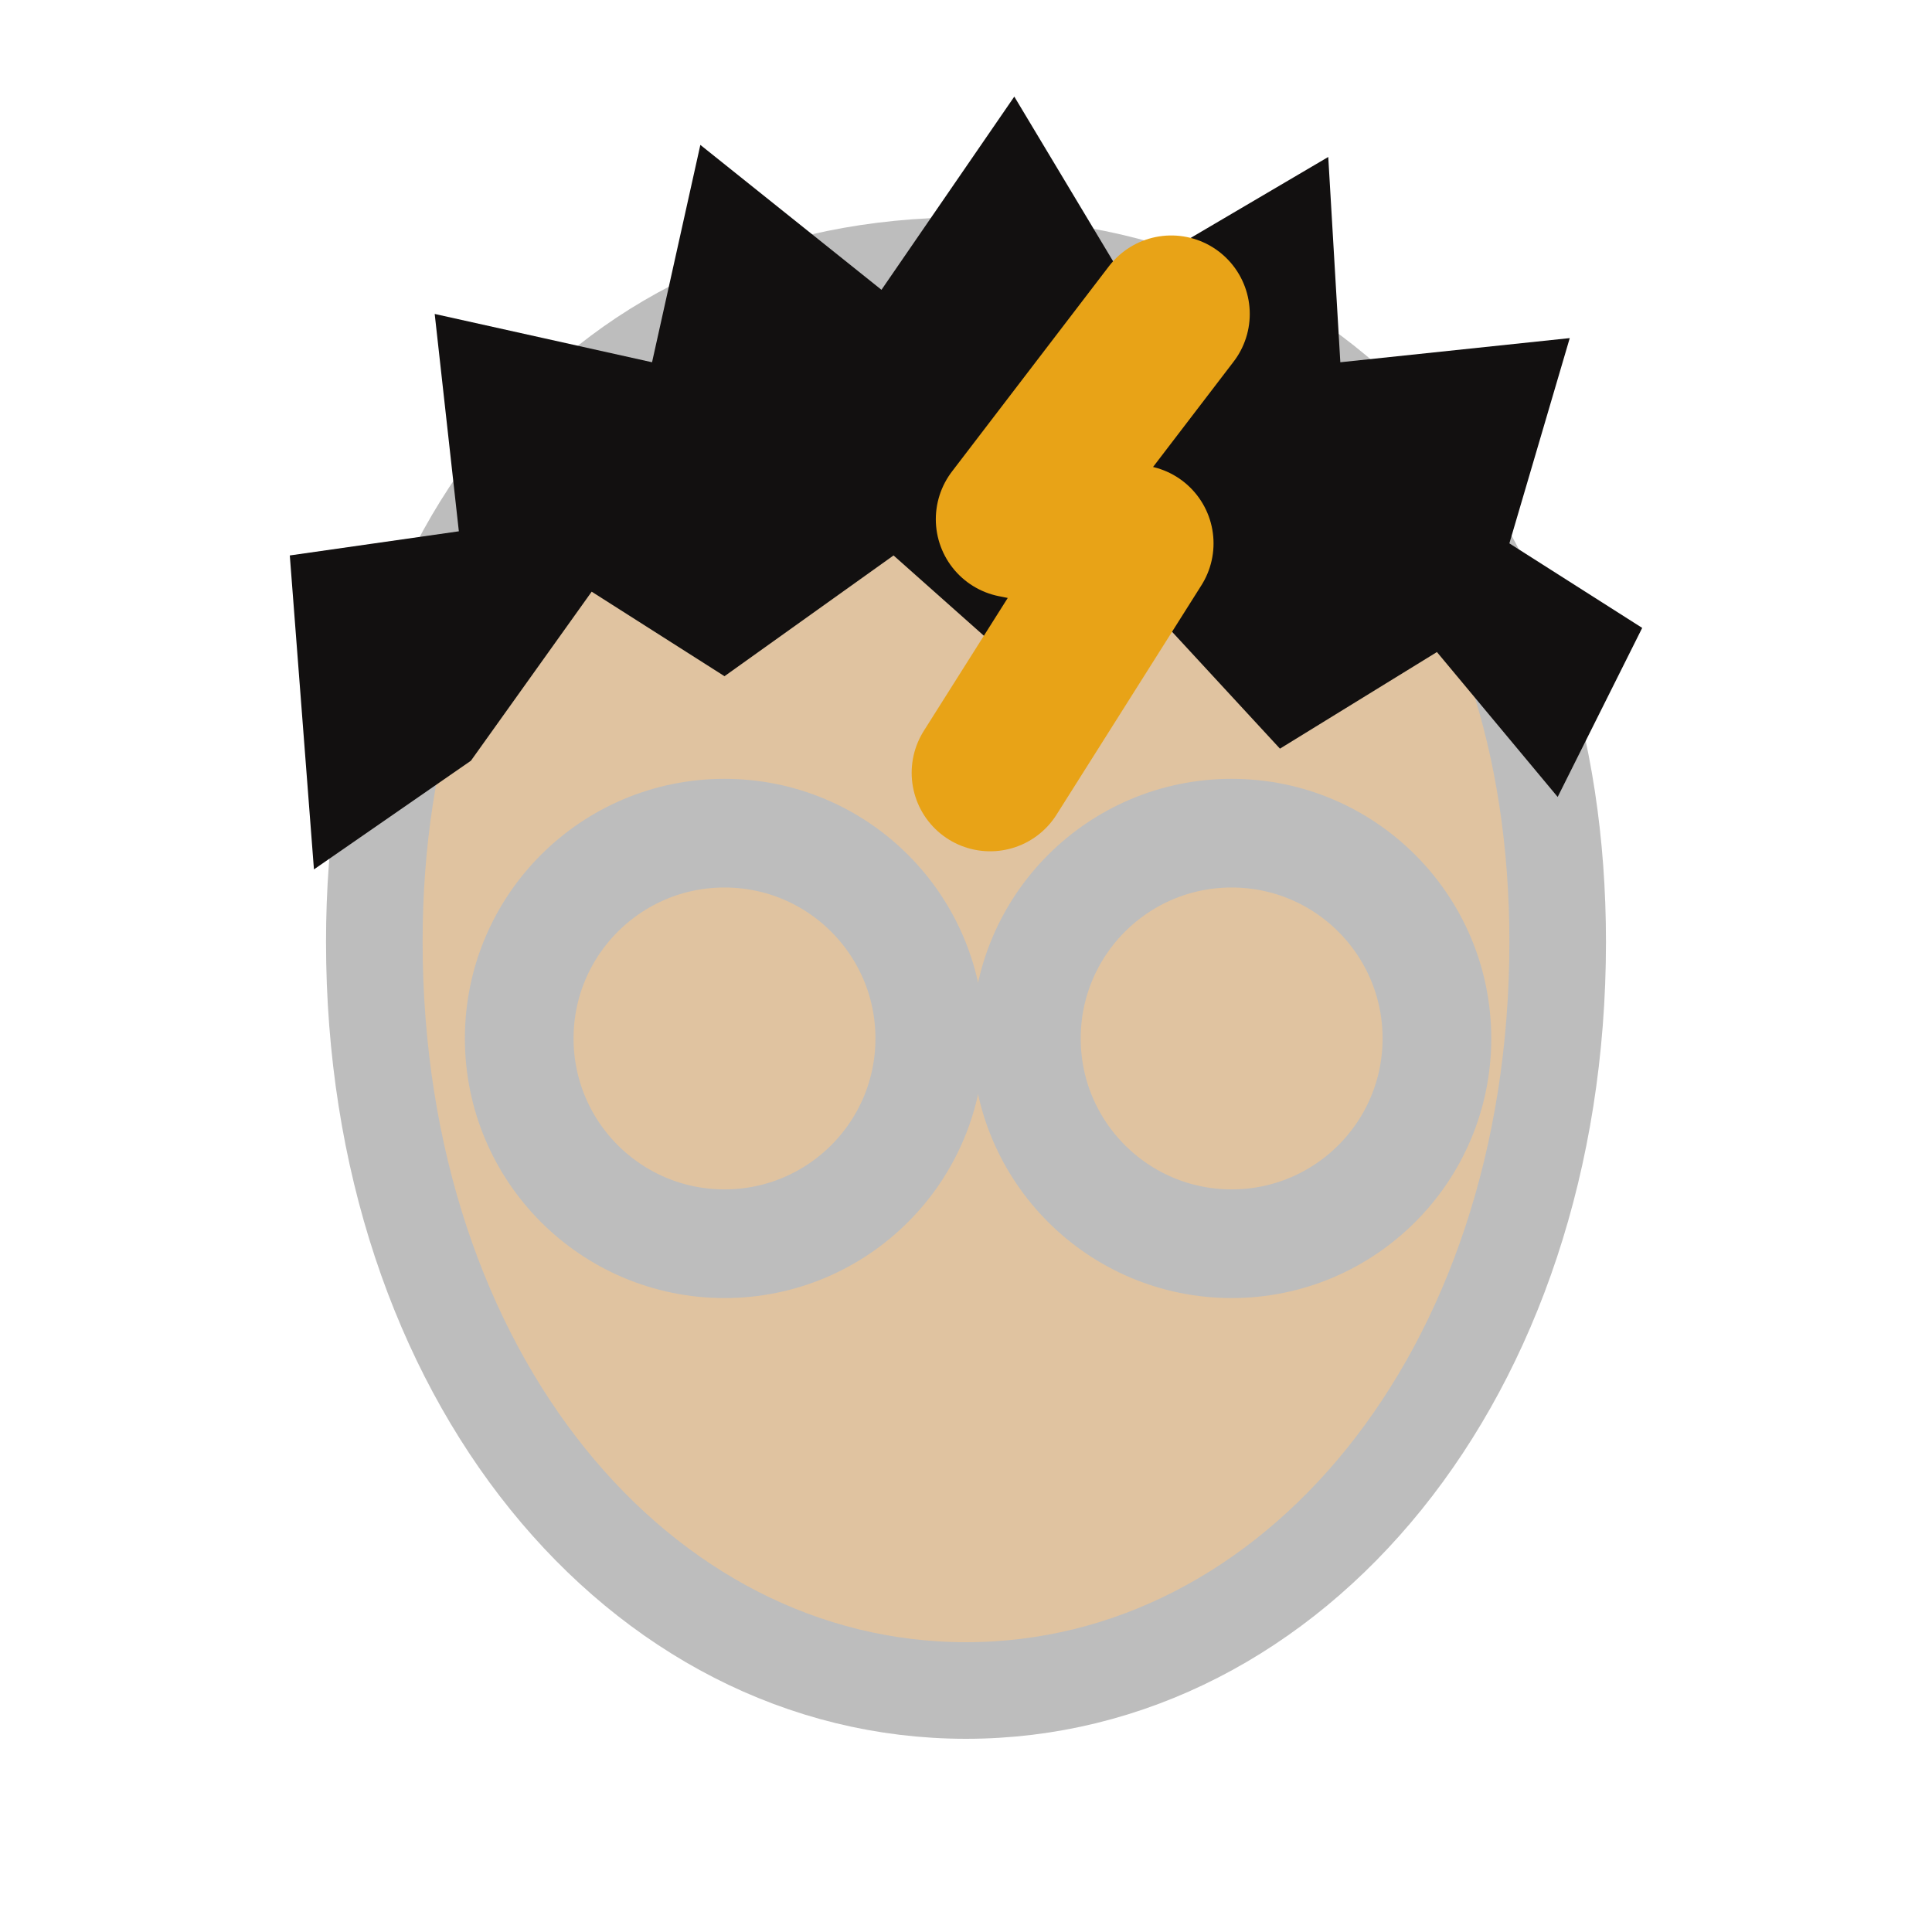
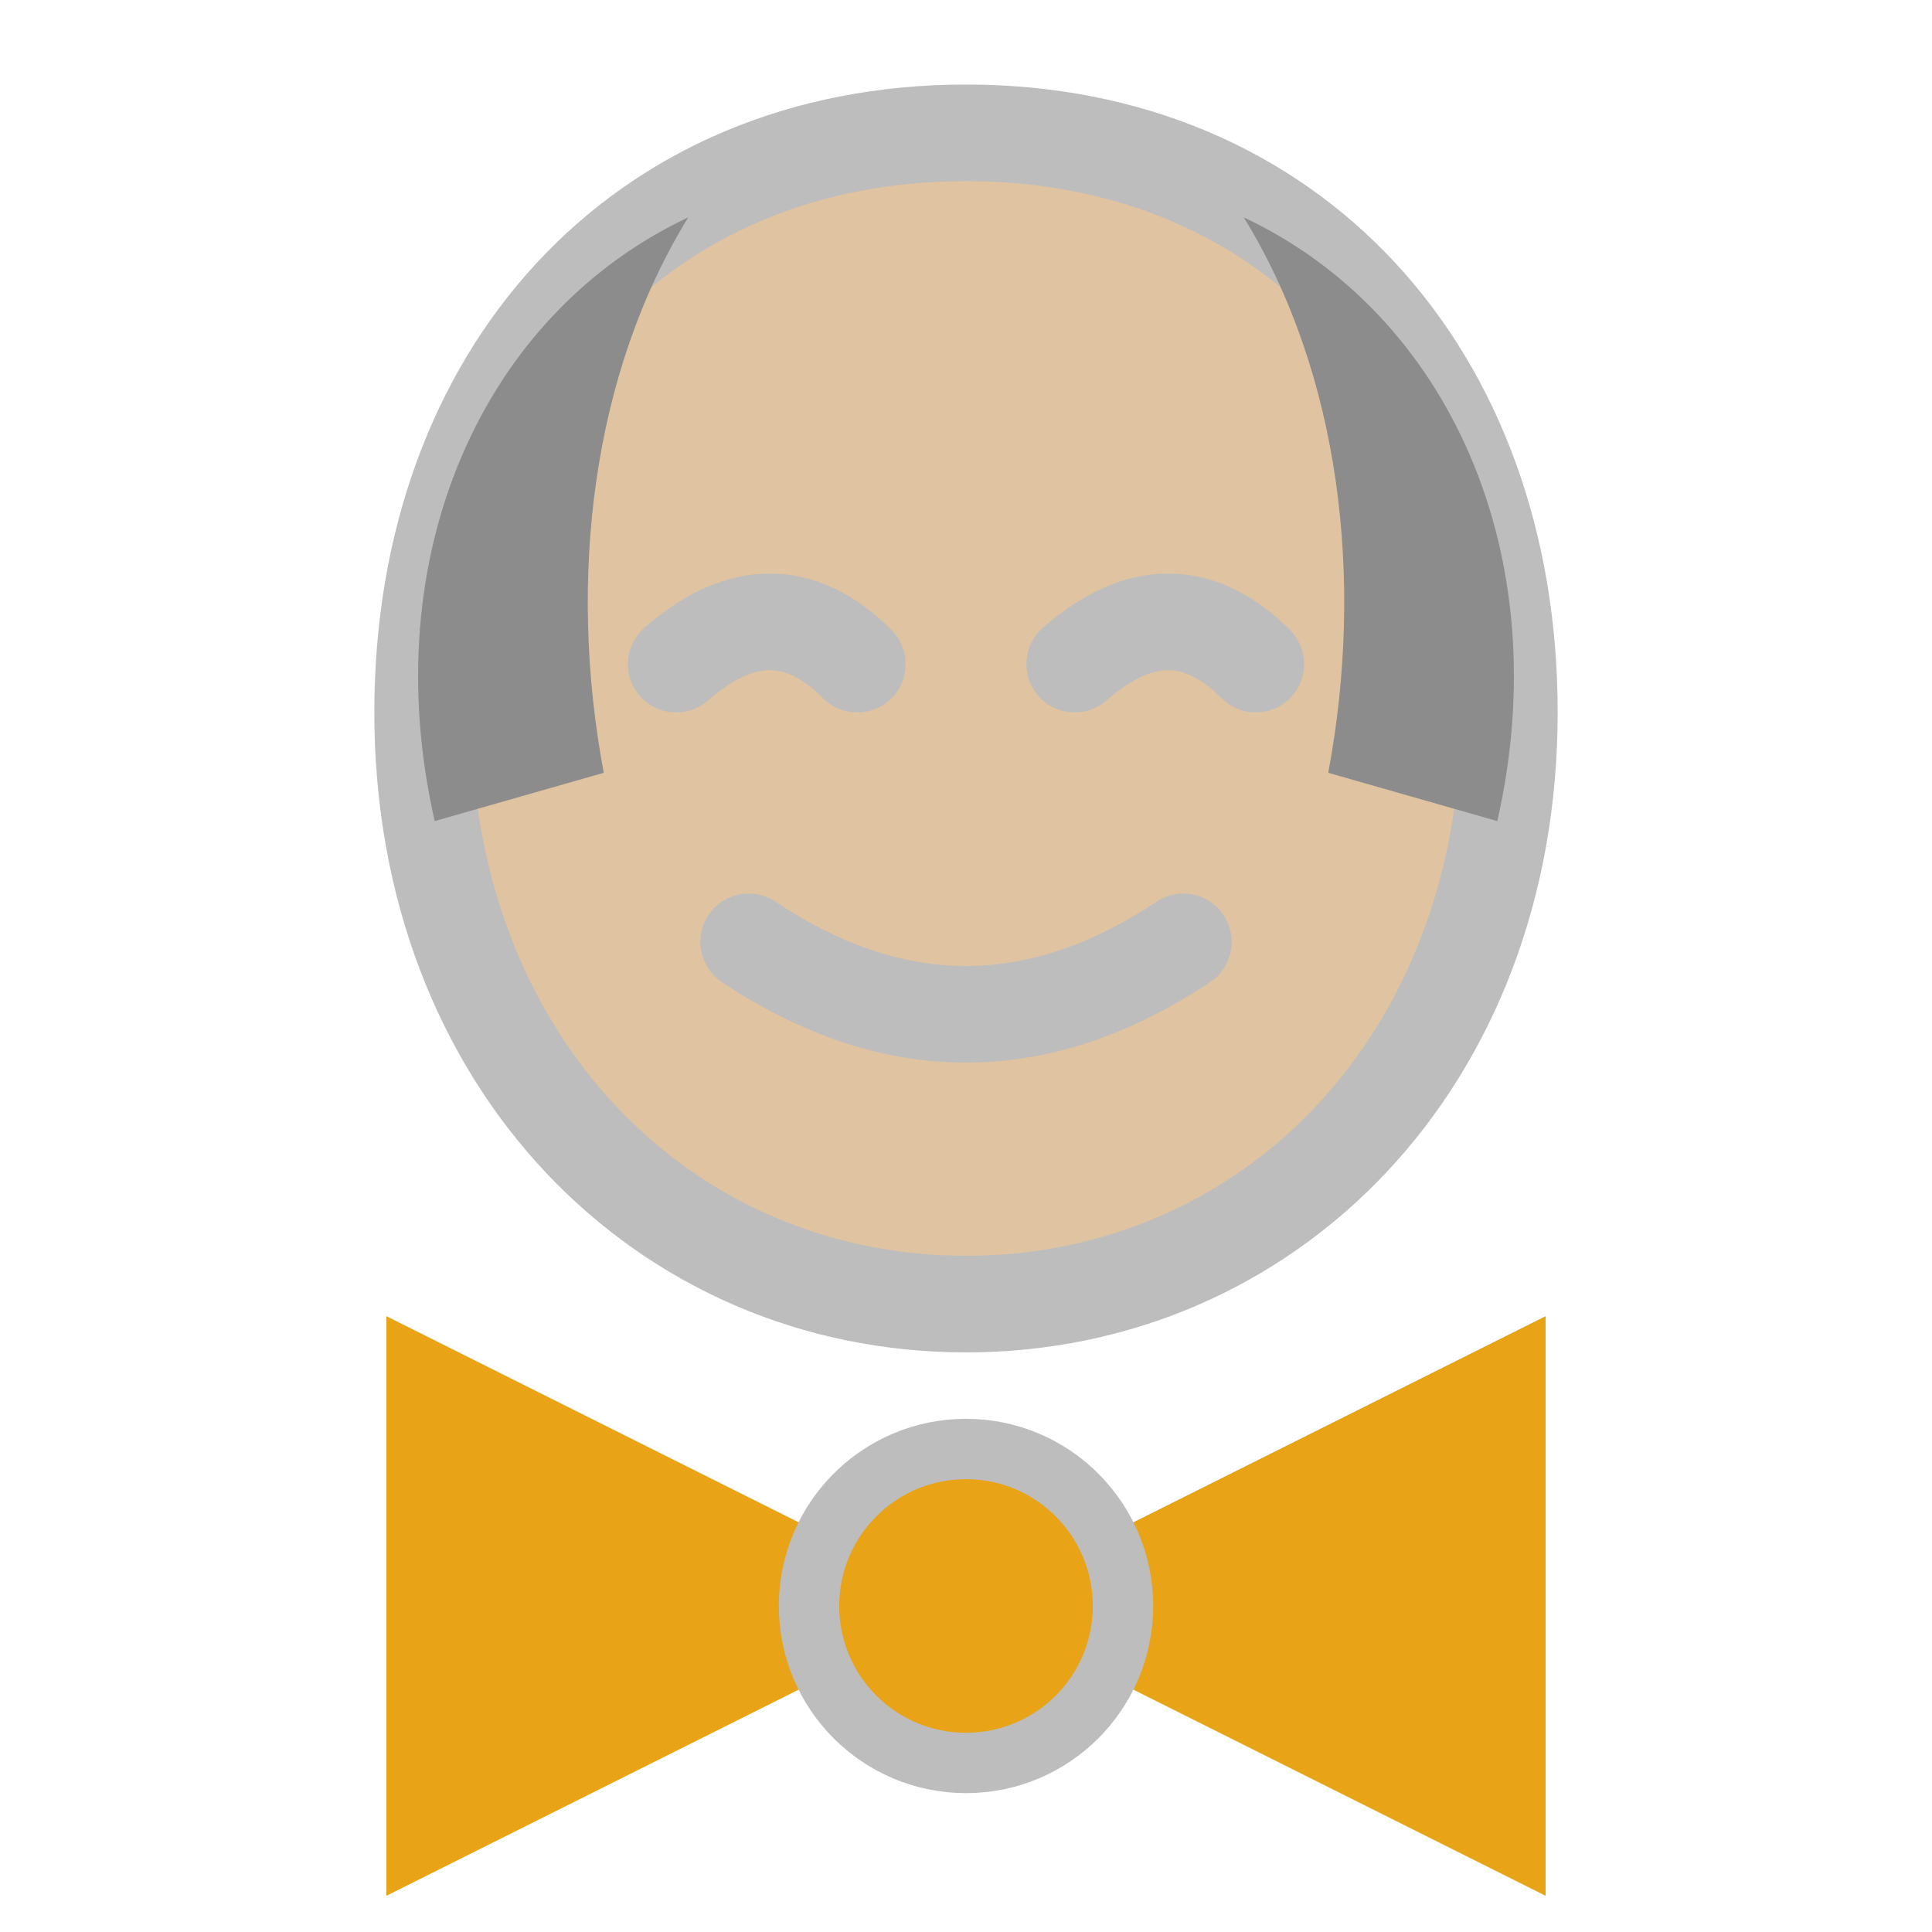
<svg xmlns="http://www.w3.org/2000/svg" width="16" height="16" viewBox="0 0 16 16">
-   <path d="M8 2.2c3 0 4.9 2.3 4.9 5.6 0 3.6-2.2 6.2-4.9 6.2S3.1 11.4 3.1 7.8C3.1 4.5 5 2.2 8 2.2z" fill="#e0c3a0" stroke="#bdbdbd" stroke-width="0.8" />
-   <path d="M2.6 7.2 2.4 4.6 3.8 4.4 3.6 2.6 5.4 3 5.8 1.2 7.3 2.4 8.4 0.8 9.3 2.3 11 1.3 11.1 3 13 2.8 12.5 4.5 13.6 5.2 12.9 6.6 11.9 5.4 10.6 6.2 9.4 4.9 8.3 5.4 7.4 4.6 6 5.6 4.9 4.9 3.9 6.3Z" fill="#121010" />
-   <path d="M9.7 2.6 8.4 4.3 9.4 4.5 8.2 6.4" fill="none" stroke="#e8a317" stroke-width="1.3" stroke-linecap="round" stroke-linejoin="round" />
-   <g fill="none" stroke="#bdbdbd" stroke-width="0.9">
-     <circle cx="6" cy="8.6" r="1.7" />
-     <circle cx="10.2" cy="8.6" r="1.7" />
-     <path d="M7.7 8.6h0.8" />
+   <path d="M8 1.1c2.7 0 4.5 2 4.5 4.8 0 2.9-2 4.9-4.5 4.9S3.5 8.8 3.5 5.9C3.5 3.1 5.3 1.1 8 1.1z" fill="#e0c3a0" stroke="#bdbdbd" stroke-width="0.8" />
+   <path d="M3.6 6.8C3.1 4.6 4 2.6 5.7 1.8 4.9 3.1 4.7 4.8 5 6.4z" fill="#8c8c8c" />
+   <path d="M12.4 6.8c.5-2.2-.4-4.2-2.1-5 .8 1.3 1 3 .7 4.6z" fill="#8c8c8c" />
+   <g fill="none" stroke="#bdbdbd" stroke-width="0.8" stroke-linecap="round">
+     <path d="M5.6 5.5q.8-.7 1.5 0" />
+     <path d="M8.9 5.5q.8-.7 1.5 0" />
+     <path d="M6.2 7.8q1.8 1.2 3.6 0" />
  </g>
+   <path d="M8 13.3 3.2 10.9v4.8zM8 13.3l4.8-2.4v4.8z" fill="#e8a317" />
+   <circle cx="8" cy="13.3" r="1.3" fill="#e8a317" stroke="#bdbdbd" stroke-width="0.5" />
</svg>
